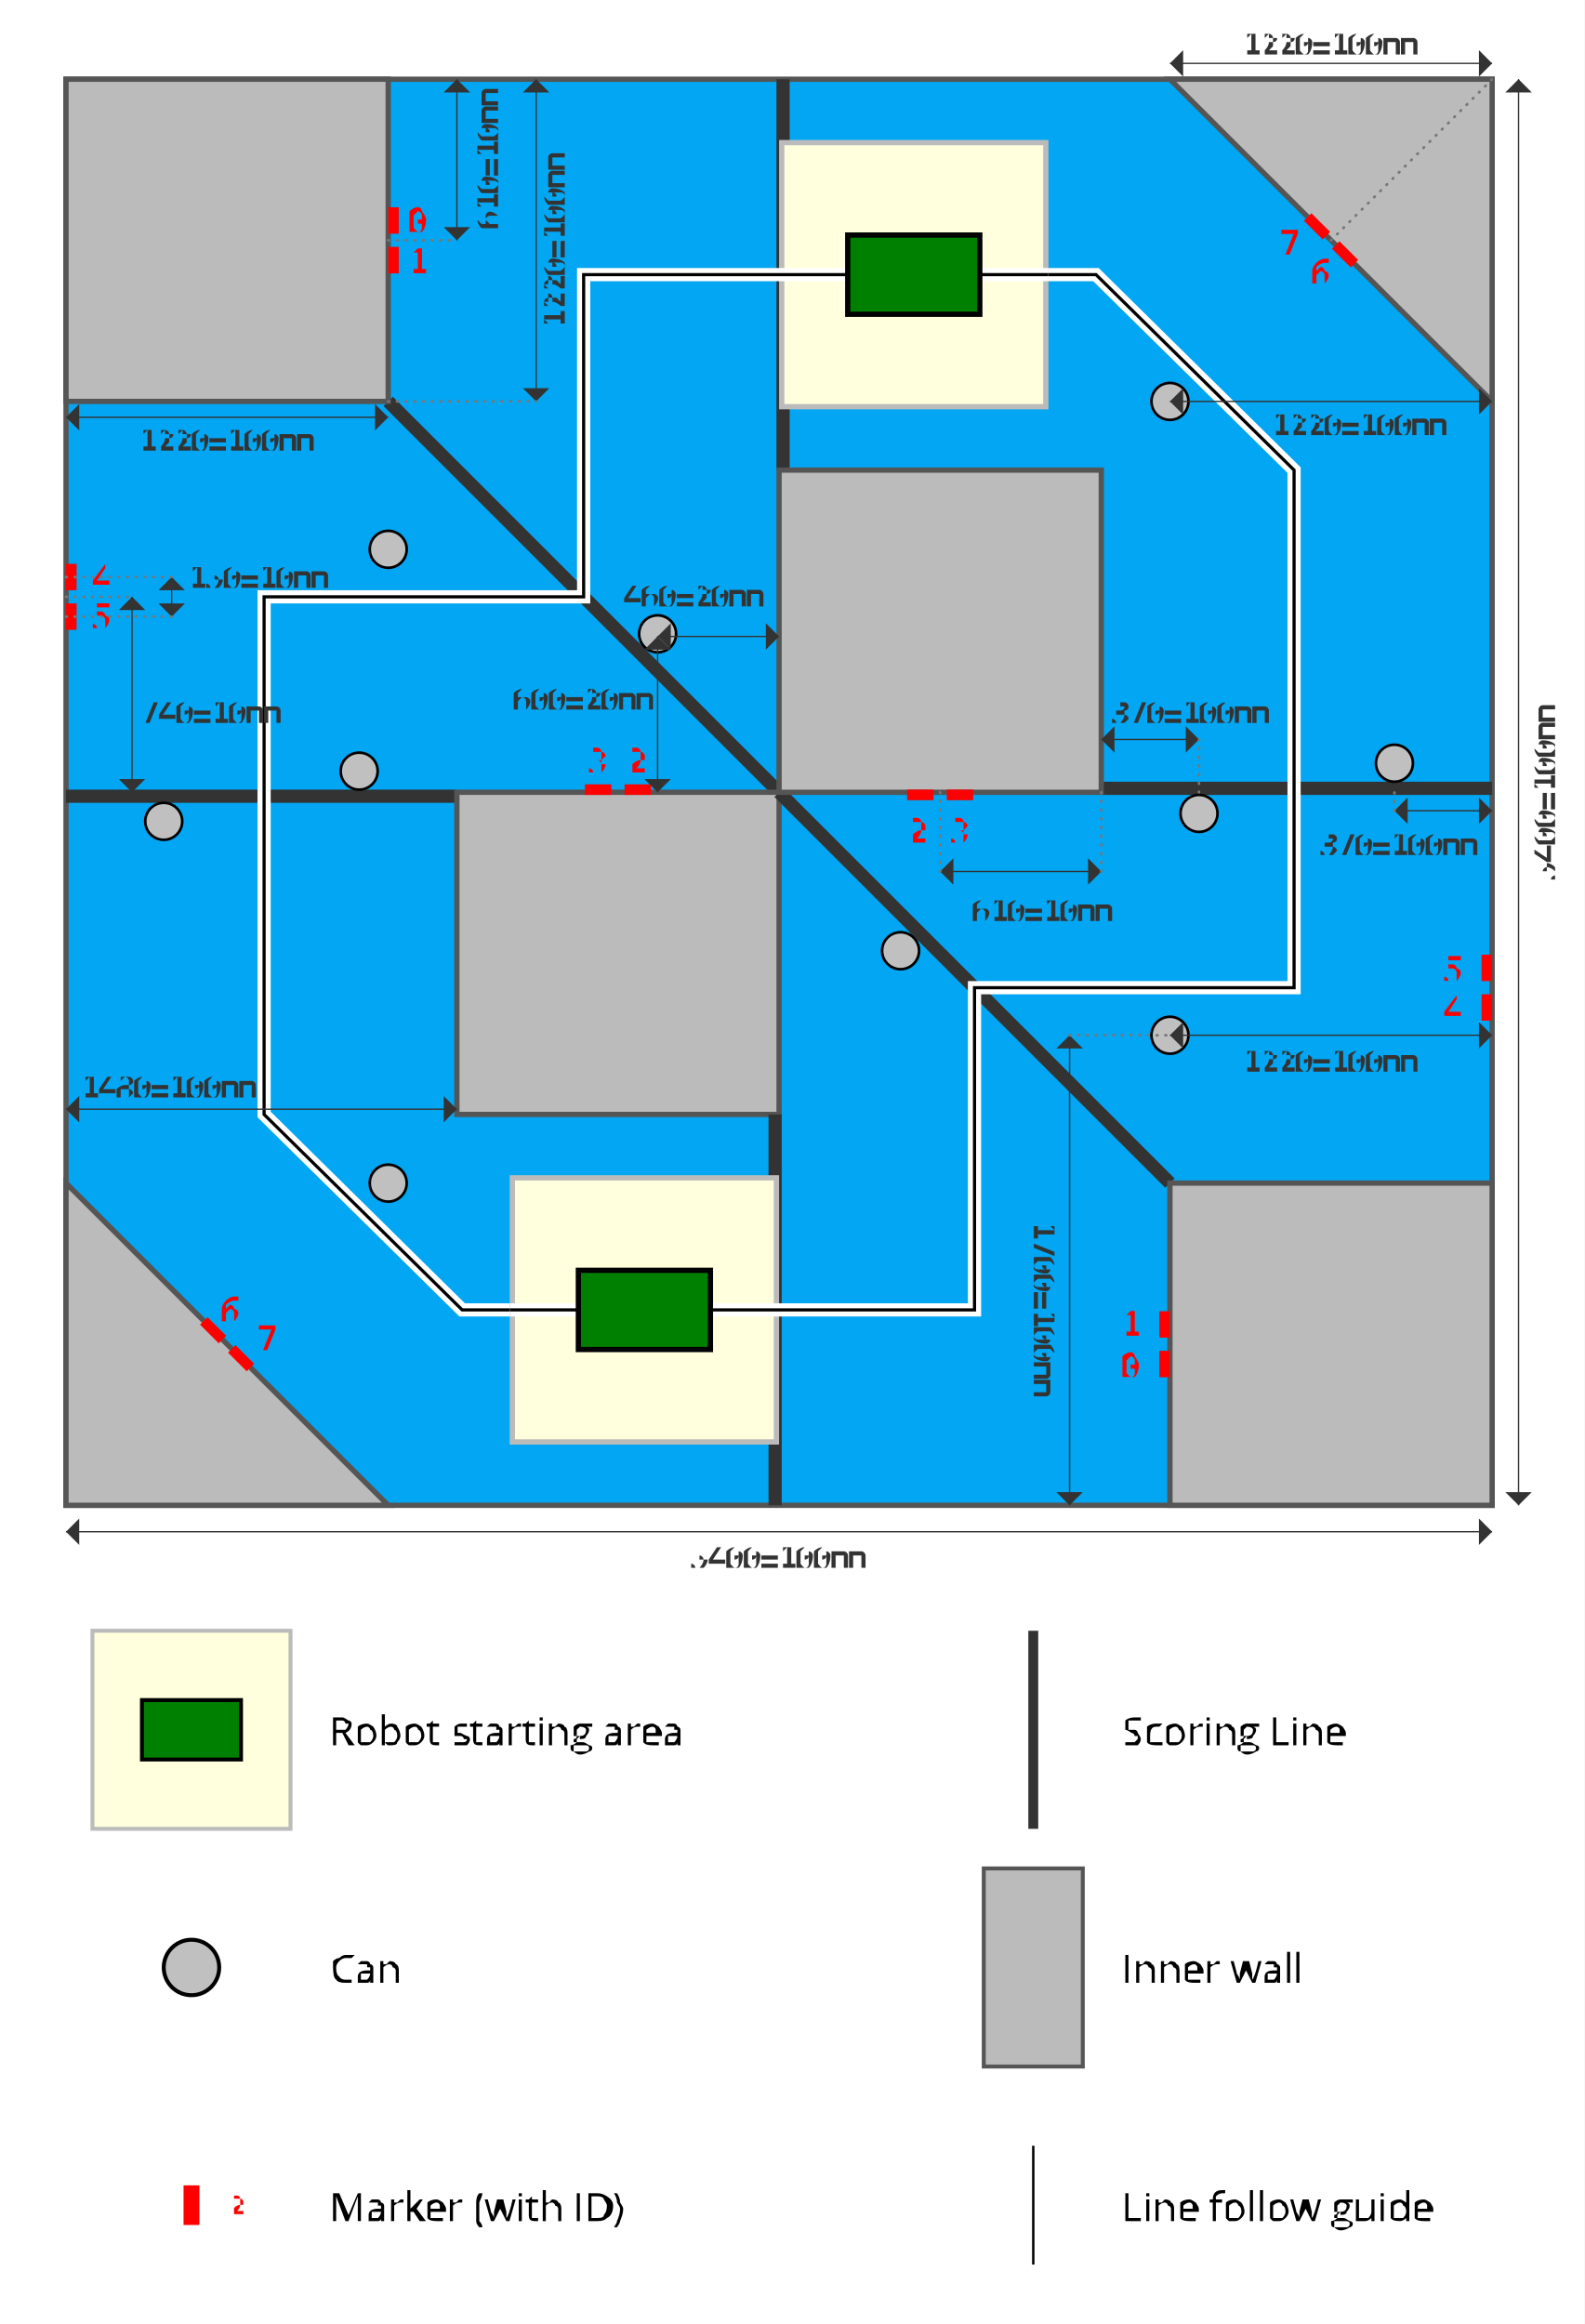
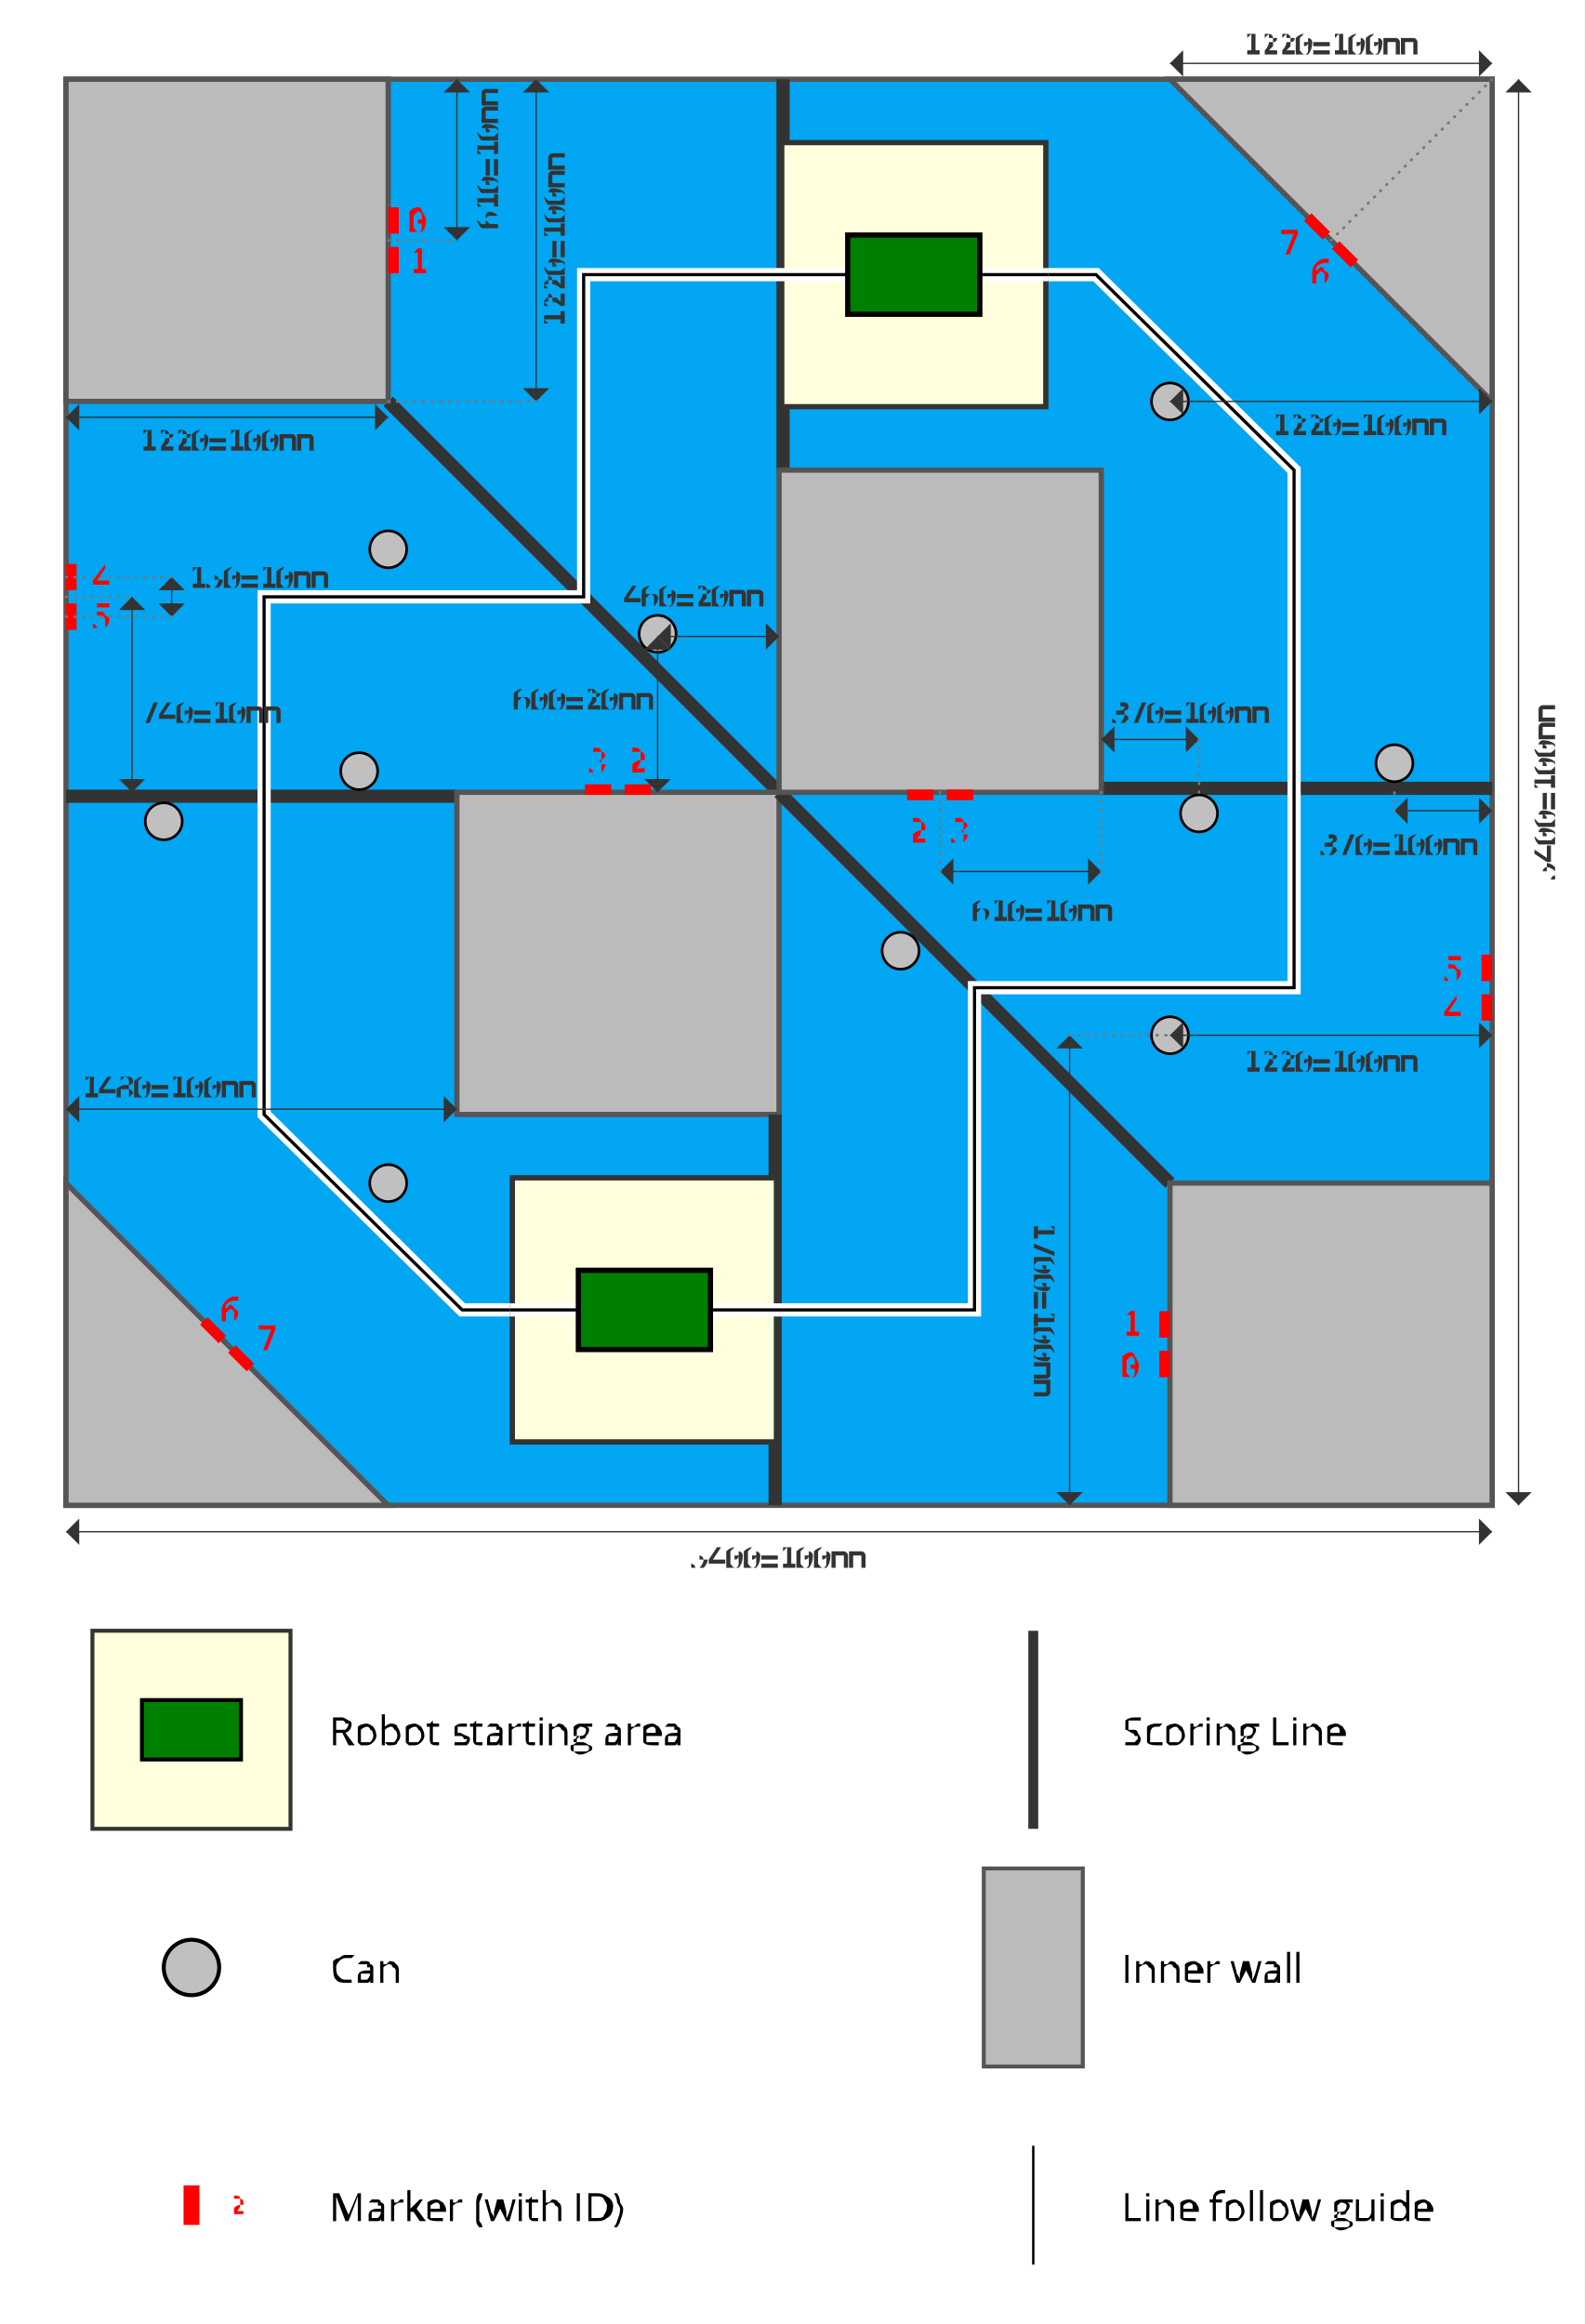
<svg xmlns="http://www.w3.org/2000/svg" xmlns:xlink="http://www.w3.org/1999/xlink" version="1.1" baseProfile="full" width="600" height="880">
  <style type="text/css">
    
      svg {
        font-family: "Open Sans", Arial, sans-serif;
      }

      .arena-wall {
          fill: #02A6F2;
          stroke: #555;
          stroke-width: .02;
      }

      .inner-wall {
          fill: #bbb;
          stroke: #555;
          stroke-width: .02;
      }

      .line-follow-guide {
          fill: none;
          stroke: black;
          stroke-width: .012;
      }

      .line-follow-guide-back {
          fill: none;
          stroke: white;
          stroke-width: .05;
      }

      .can {
          stroke: black;
          stroke-width: 0.01;
          fill: silver;
      }

      #robot {
          fill: green;
          stroke: black;
          stroke-width: 0.02;
      }

      .scoring-line {
          stroke: #333;
          stroke-width: 0.05;
          fill: none;
      }

      #marker {
          stroke: red;
          stroke-width: 0.04;
      }

      .start-zone {
-         stroke: #bbb;
+         stroke: #333;
        stroke-width: 0.02;
        fill: #ffd;
      }

      .legend-label {
        font-size: 0.2px;
        text-anchor: start;
        dominant-baseline: central;
      }

      .marker-label {
        font-size: 0.12px;
        text-anchor: central;
        dominant-baseline: central;
        fill: red;
        font-family: monospace;
      }

      /*.dimension, .dimension-guide, .marker-label {
         display: none;
      }*/
      line.dimension {
        stroke: #333;
        stroke-width: 0.005;
        marker-start: url(#dimension-arrow-head-start);
        marker-end: url(#dimension-arrow-head-end);
      }

      text.dimension {
        fill: #333;
        font-size: 0.11px;
        text-anchor: middle;
        dominant-baseline: central;
        font-family: monospace;
      }
      .dimension-arrow-head {
        fill: #333;
      }
      .dimension-guide {
        stroke: #777;
        stroke-width: 0.01;
        stroke-dasharray: 0.003 0.03;
        stroke-linecap: round;
        fill: none;
      }

    
  </style>
  <defs>
    <g transform="scale(0.05)" id="dimension-arrow-head">
      <path id="path218" class="dimension-arrow-head" d="M0,0 L1,1 L1,-1 L0,0" />
    </g>
    <marker markerUnits="userSpaceOnUse" refY="1" refX="0" markerHeight="2" markerWidth="1" orient="auto" id="dimension-arrow-head-start">
      <use transform="translate(0,1)" xlink:href="#dimension-arrow-head" />
    </marker>
    <marker markerUnits="userSpaceOnUse" refY="1" refX="1" markerHeight="2" markerWidth="1" orient="auto" id="dimension-arrow-head-end">
      <use transform="matrix(-1,0,0,1,1,1)" xlink:href="#dimension-arrow-head" />
    </marker>
    <circle cx="0" cy="0" r="0.07" id="can" />
    <line x1="-0.05" y1="0" x2="0.05" y2="0" id="marker" />
    <rect width="0.5" height="0.3" x="-0.25" y="-0.15" id="robot" />
    <g id="marker-pair">
      <use xlink:href="#marker" transform="translate(0.075)" class="marker" />
      <use xlink:href="#marker" transform="translate(-0.075)" class="marker" />
    </g>
    <g id="side-zone">
      <line class="scoring-line" x1="2.715" y1="0" x2="2.715" y2="1.48" />
      <line class="scoring-line" x1="0" y1="2.715" x2="1.48" y2="2.715" />
      <line class="scoring-line" x1="1.22" y1="1.22" x2="2.7" y2="2.7" />
      <rect width="1" height="1" x="2.71" y="0.24" class="start-zone" />
      <polyline points="3.72,0.74 1.96,0.74 1.96,1.96 0.75,1.96 0.75,3.92 1.5,4.66 1.68,4.66" class="line-follow-guide-back" />
      <polyline points="3.72,0.74 1.96,0.74 1.96,1.96 0.75,1.96 0.75,3.92 1.5,4.66 1.68,4.66" class="line-follow-guide" />
      <g transform="translate(3.21 0.74)">
        <use xlink:href="#robot" />
      </g>
      <use xlink:href="#can" transform="translate(4.18 1.22)" class="can" />
      <use xlink:href="#can" transform="translate(1.22 1.78)" class="can" />
      <use xlink:href="#can" transform="translate(2.24 2.1)" class="can" />
      <use xlink:href="#can" transform="translate(0.37 2.81)" class="can" />
      <use xlink:href="#can" transform="translate(1.11 2.62)" class="can" />
      <rect width="1.22" height="1.22" x="1.48" y="2.7" class="inner-wall" />
      <rect width="1.22" height="1.22" x="0" y="0" class="inner-wall" />
      <polygon points="5.4,0 4.18,0 5.4,1.22" class="inner-wall" />
      <use xlink:href="#marker-pair" transform="translate(1.24 0.61) rotate(90)" />
      <use xlink:href="#marker-pair" transform="translate(2.09 2.69)" />
      <use xlink:href="#marker-pair" transform="translate(0.02 1.96) rotate(90)" />
      <use xlink:href="#marker-pair" transform="translate(4.79 0.61) rotate(45)" />
    </g>
  </defs>
  <rect width="100%" height="100%" fill="white" />
  <g id="arena" transform="translate(25 30) scale(100)">
    <rect width="5.4" height="5.4" x="0" y="0" class="arena-wall" />
    <use xlink:href="#side-zone" />
    <use xlink:href="#side-zone" transform="rotate(180 2.7 2.7)" />
    <text class="marker-label" y="0.54" x="1.3">0</text>
    <text class="marker-label" y="0.69" x="1.3">1</text>
    <text class="marker-label" y="4.87" x="4">0</text>
    <text class="marker-label" y="4.72" x="4">1</text>
    <text class="marker-label" y="2.58" x="2.13">2</text>
    <text class="marker-label" y="2.58" x="1.98">3</text>
    <text class="marker-label" y="2.85" x="3.19">2</text>
    <text class="marker-label" y="2.85" x="3.35">3</text>
    <text class="marker-label" y="1.89" x="0.1">4</text>
    <text class="marker-label" y="2.04" x="0.1">5</text>
    <text class="marker-label" y="3.52" x="5.22">4</text>
    <text class="marker-label" y="3.37" x="5.22">5</text>
    <text class="marker-label" y="4.66" x="0.59">6</text>
    <text class="marker-label" y="4.77" x="0.73">7</text>
    <text class="marker-label" y="0.73" x="4.72">6</text>
    <text class="marker-label" y="0.62" x="4.6">7</text>
    <line x1="0" y1="1.28" x2="1.22" y2="1.28" class="dimension" />
    <text class="dimension" y="1.37" x="0.61">1220±100mm</text>
    <line x1="1.78" y1="0" x2="1.78" y2="1.22" class="dimension" />
    <line x1="1.22" y1="1.22" x2="1.78" y2="1.22" class="dimension-guide" />
    <text class="dimension" transform="rotate(-90, 1.85 0.61)" y="0.61" x="1.85">1220±100mm</text>
    <line x1="1.48" y1="0" x2="1.48" y2="0.61" class="dimension" />
    <line x1="1.22" y1="0.61" x2="1.48" y2="0.61" class="dimension-guide" />
    <text class="dimension" transform="rotate(-90, 1.6 0.3)" y="0.3" x="1.6">610±10mm</text>
    <line x1="0" y1="3.9" x2="1.48" y2="3.9" class="dimension" />
    <text class="dimension" y="3.82" x="0.39">1480±100mm</text>
    <line x1="4.18" y1="-0.06" x2="5.4" y2="-0.06" class="dimension" />
    <text class="dimension" y="-0.13" x="4.79">1220±100mm</text>
    <line x1="4.18" y1="3.62" x2="5.4" y2="3.62" class="dimension" />
    <text class="dimension" y="3.72" x="4.79">1220±100mm</text>
    <line x1="3.8" y1="5.4" x2="3.8" y2="3.62" class="dimension" />
    <line x1="3.8" y1="3.62" x2="4.18" y2="3.62" class="dimension-guide" />
    <text class="dimension" transform="rotate(90, 3.7 4.66)" y="4.66" x="3.7">1700±100mm</text>
    <line x1="2.24" y1="2.11" x2="2.7" y2="2.11" class="dimension" />
    <text class="dimension" y="1.96" x="2.38">460±20mm</text>
    <line x1="2.24" y1="2.11" x2="2.24" y2="2.7" class="dimension" />
    <text class="dimension" y="2.35" x="1.96">600±20mm</text>
    <line x1="3.31" y1="3" x2="3.92" y2="3" class="dimension" />
    <line x1="3.31" y1="3" x2="3.31" y2="2.7" class="dimension-guide" />
    <line x1="3.92" y1="3" x2="3.92" y2="2.7" class="dimension-guide" />
    <text class="dimension" y="3.15" x="3.7">610±10mm</text>
    <line x1="0.4" y1="1.885" x2="0.4" y2="2.035" class="dimension" />
    <line x1="0" y1="1.885" x2="0.4" y2="1.885" class="dimension-guide" />
    <line x1="0" y1="2.035" x2="0.4" y2="2.035" class="dimension-guide" />
    <text class="dimension" y="1.89" x="0.73">150±10mm</text>
    <line x1="0.25" y1="1.96" x2="0.25" y2="2.7" class="dimension" />
    <line x1="0" y1="1.96" x2="0.25" y2="1.96" class="dimension-guide" />
    <text class="dimension" y="2.4" x="0.55">740±10mm</text>
    <line x1="4.79" y1="0.61" x2="5.4" y2="0" class="dimension-guide" />
    <text class="dimension" y="1.31" x="4.9">1220±100mm</text>
    <line x1="4.18" y1="1.22" x2="5.4" y2="1.22" class="dimension" />
    <line x1="5.03" y1="2.77" x2="5.4" y2="2.77" class="dimension" />
    <line x1="5.03" y1="2.77" x2="5.03" y2="2.68" class="dimension-guide" />
    <text class="dimension" y="2.9" x="5.05">370±100mm</text>
    <line x1="3.92" y1="2.5" x2="4.29" y2="2.5" class="dimension" />
    <line x1="4.29" y1="2.5" x2="4.29" y2="2.7" class="dimension-guide" />
    <text class="dimension" y="2.4" x="4.26">370±100mm</text>
    <line x1="0" y1="5.5" x2="5.4" y2="5.5" class="dimension" />
    <text class="dimension" y="5.6" x="2.7">5400±100mm</text>
    <line x1="5.5" y1="0" x2="5.5" y2="5.4" class="dimension" />
    <text class="dimension" transform="rotate(-90, 5.6 2.7)" y="2.7" x="5.6">5400±100mm</text>
  </g>
  <g id="legend" transform="translate(35 580) scale(75)">
    <rect width="1" height="1" x="0" y="0.5" class="start-zone" />
    <use x="0.5" y="1" xlink:href="#robot" />
    <text class="legend-label" y="1" x="1.2">Robot starting area</text>
    <use xlink:href="#can" transform="translate(0.5 2.2) scale(2)" class="can" />
    <text class="legend-label" y="2.2" x="1.2">Can</text>
    <use xlink:href="#marker" transform="translate(0.5 3.4) scale(2) rotate(90)" class="marker" />
    <text class="marker-label" y="3.4" x="0.7">2</text>
    <text class="legend-label" y="3.4" x="1.2">Marker (with ID)</text>
    <line class="scoring-line" x1="4.75" y1="0.5" x2="4.75" y2="1.5" />
    <text class="legend-label" y="1" x="5.2">Scoring Line</text>
    <rect width="0.5" height="1" x="4.5" y="1.7" class="inner-wall" />
    <text class="legend-label" y="2.2" x="5.2">Inner wall</text>
    <line class="line-follow-guide" x1="4.75" y1="3.1" x2="4.75" y2="3.7" />
    <text class="legend-label" y="3.4" x="5.2">Line follow guide</text>
  </g>
</svg>
